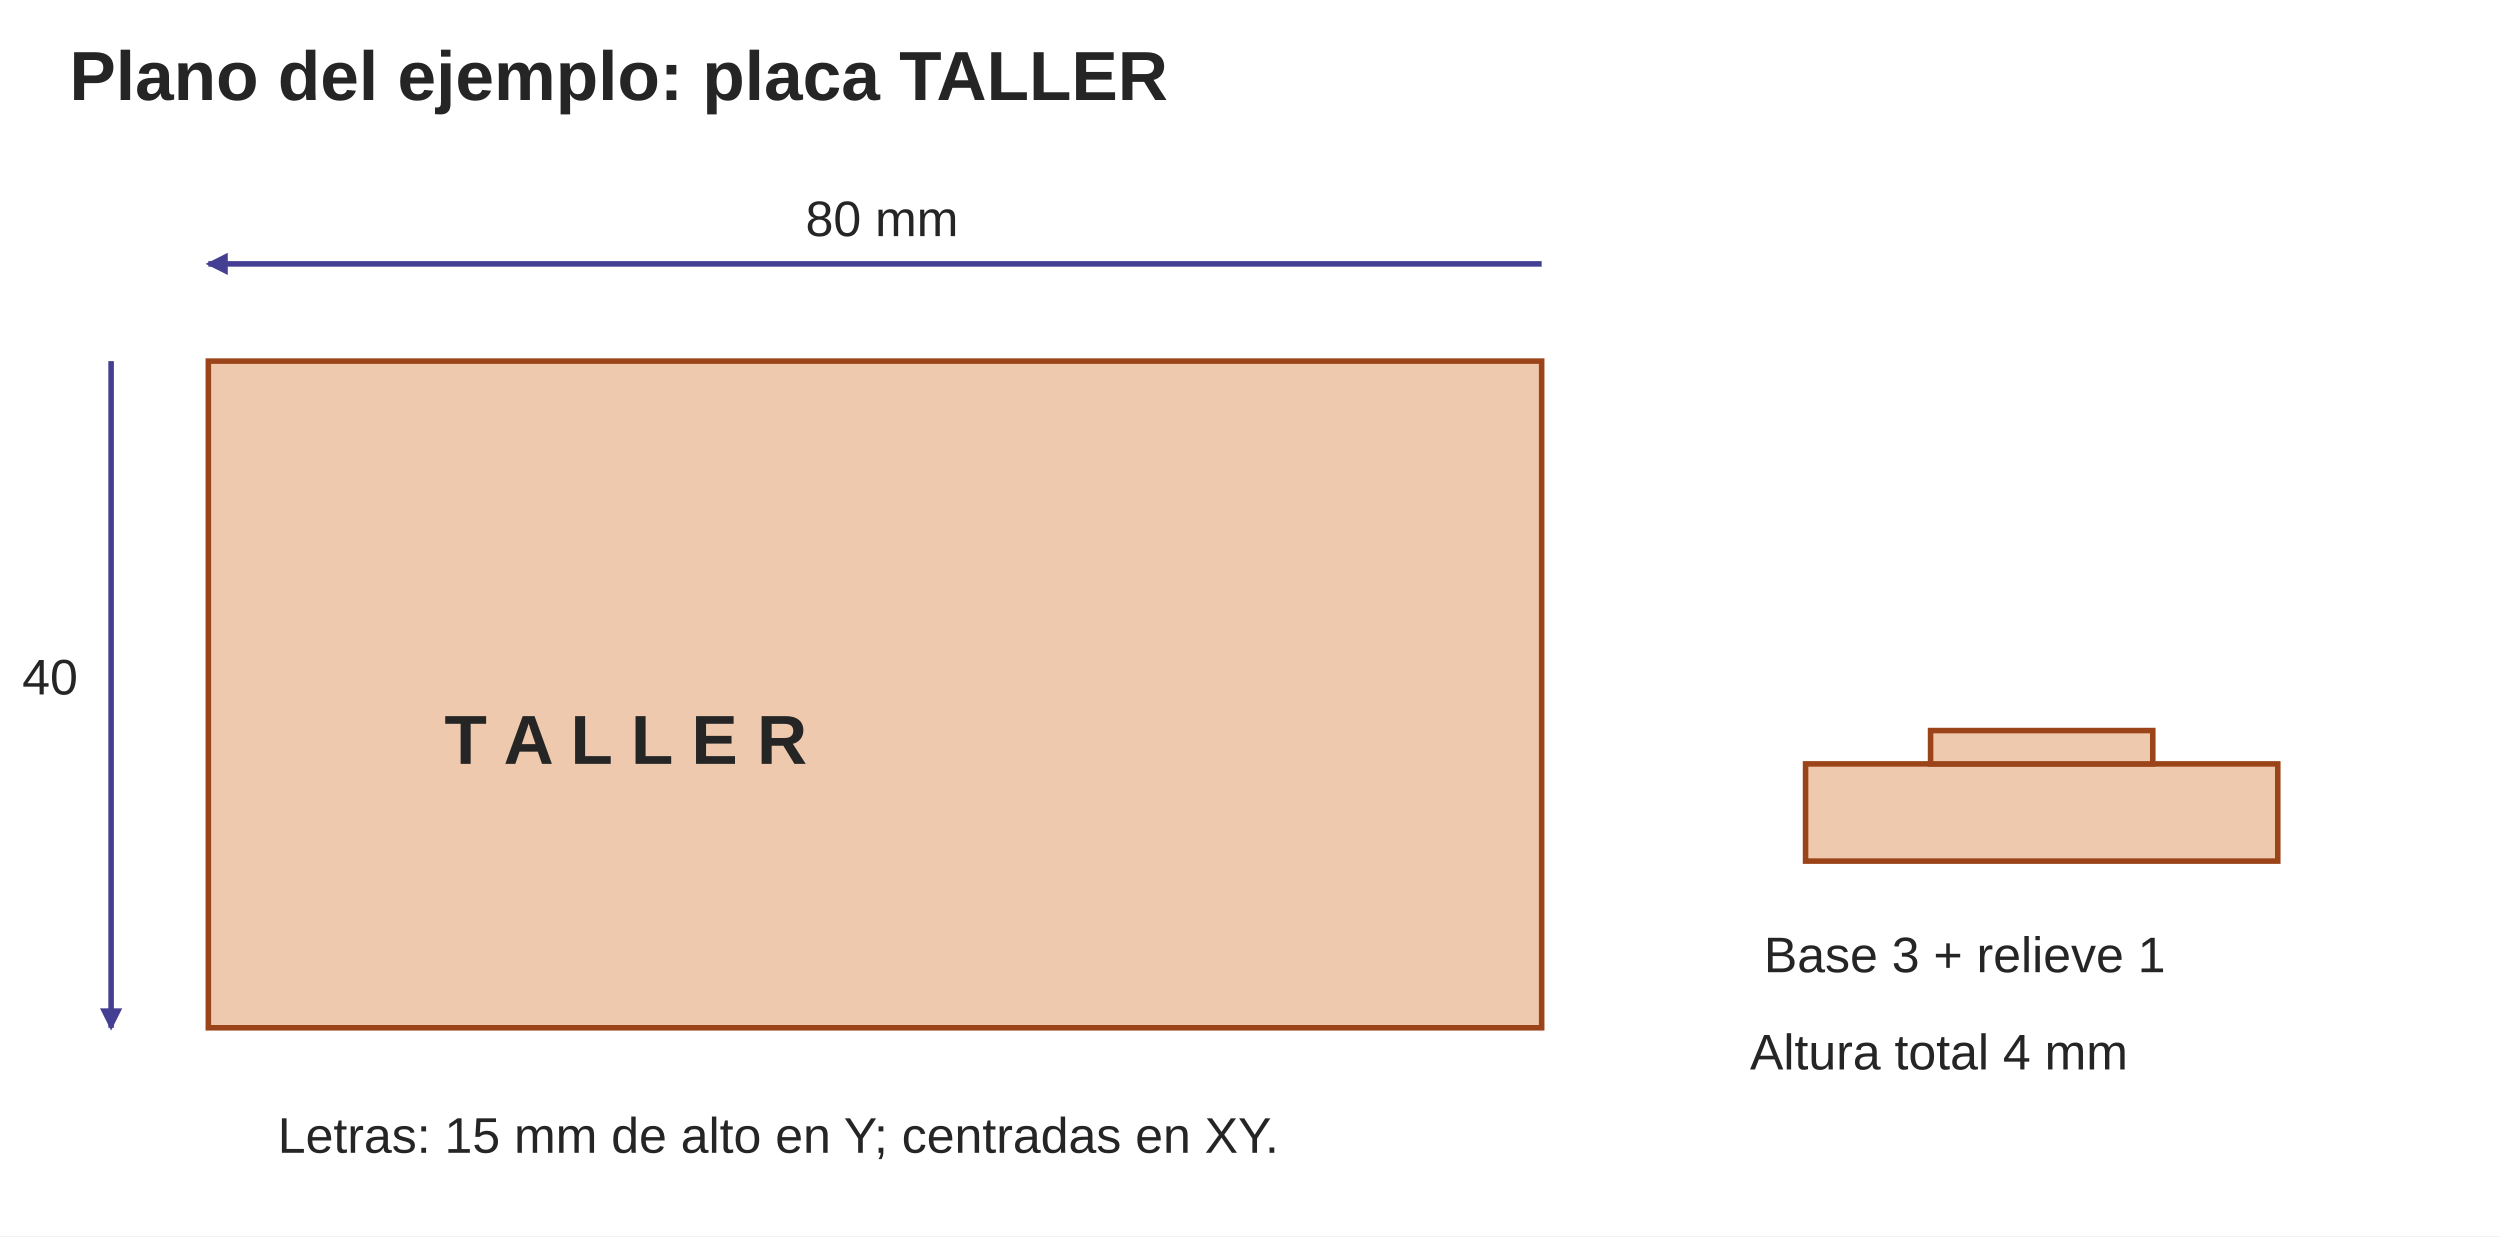
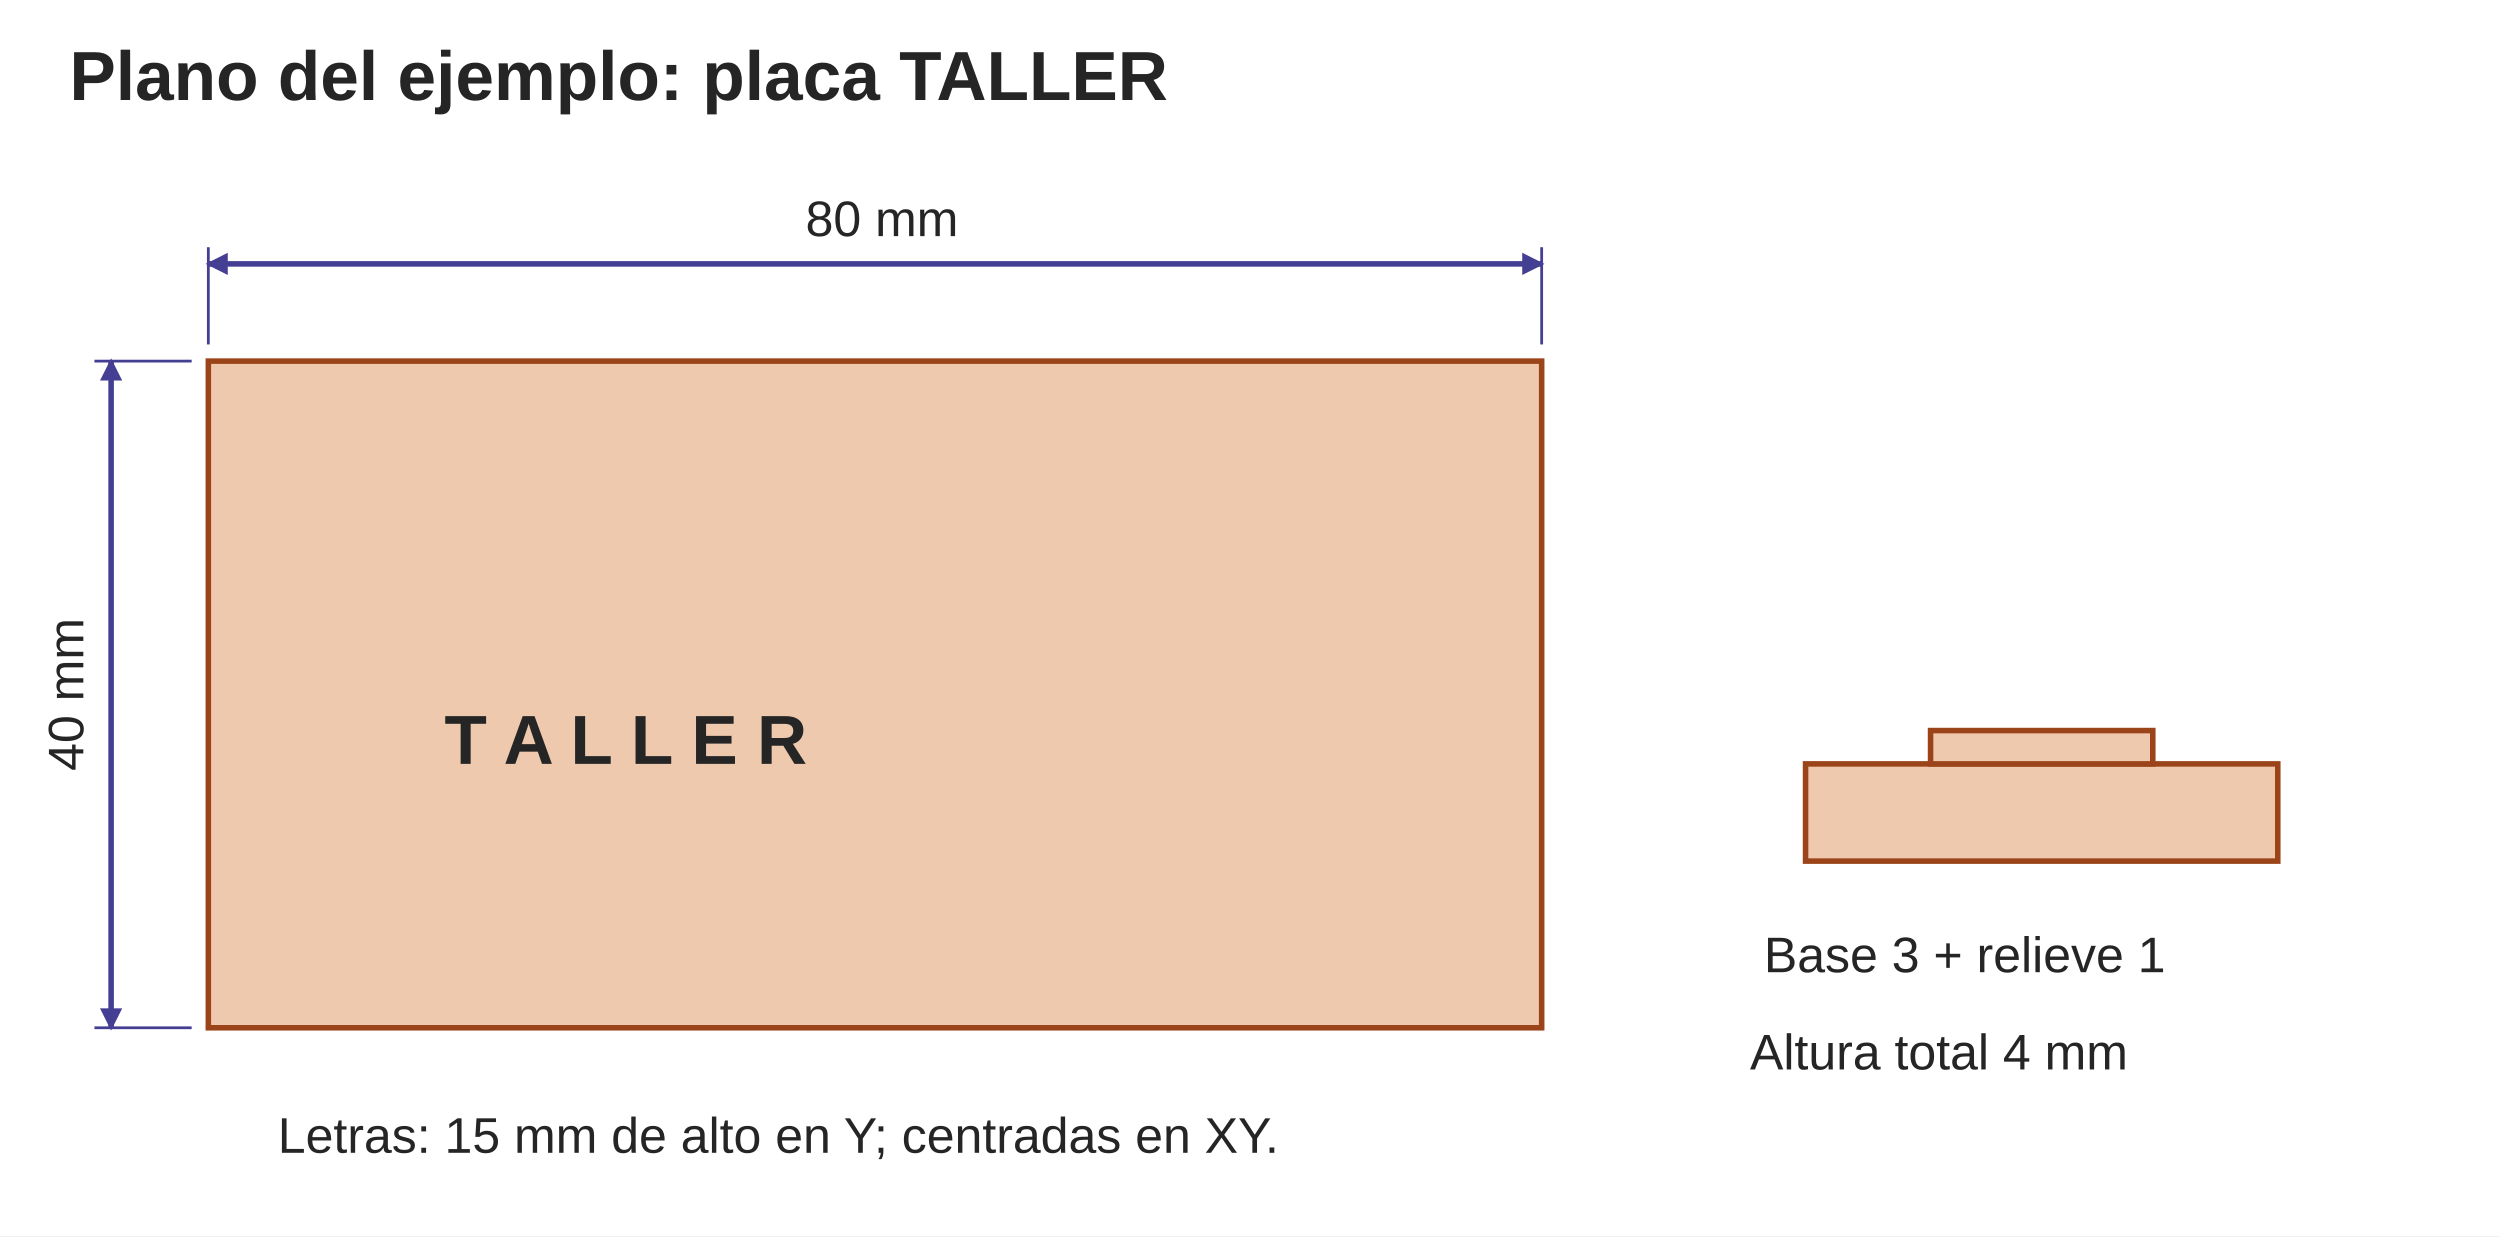
<svg xmlns="http://www.w3.org/2000/svg" width="900" height="445" viewBox="0 0 900 445" role="img">
  <defs>
    <marker id="arr" markerWidth="8" markerHeight="8" refX="7" refY="4" orient="auto-start-reverse" markerUnits="userSpaceOnUse">
      <path d="M0,0 L8,4 L0,8Z" fill="#453f93" />
    </marker>
    <pattern id="capas" width="8" height="10" patternUnits="userSpaceOnUse">
      <rect width="8" height="10" fill="#eec9ad" />
      <path d="M0 9H8" stroke="#9c4419" />
    </pattern>
  </defs>
  <style>text{font-family:Arial,sans-serif;fill:#252525;font-size:18px}.titulo{font-size:25px;font-weight:bold}.small{font-size:15px}.pieza{fill:#eec9ad;stroke:#9c4419;stroke-width:2}.hueco{fill:#e7f2fa;stroke:#367da5;stroke-width:2;stroke-dasharray:6 4}.cota{fill:none;stroke:#453f93;stroke-width:2;marker-start:url(#arr);marker-end:url(#arr)}.flecha{fill:none;stroke:#453f93;stroke-width:3;marker-end:url(#arr)}.mal{fill:#fde5e3;stroke:#a32929;stroke-width:2}</style>
  <rect width="100%" height="100%" fill="white" />
  <text x="25" y="36" class="titulo">Plano del ejemplo: placa TALLER</text>
  <rect x="75" y="130" width="480" height="240" class="pieza" />
  <text x="160" y="275" class="titulo">T A L L E R</text>
-   <path d="M75 95H555 M40 130V370" class="cota" />
+   <path d="M75 95H555" class="cota" />
+   <path d="M40 130V370" class="cota" />
+   <path d="M75 124V89 M555 124V89 M69 130H34 M69 370H34" stroke="#453f93" stroke-width="1" fill="none" />
  <text x="290" y="85" class="">80 mm</text>
-   <text x="8" y="250" class="">40</text>
+   <text text-anchor="middle" transform="translate(30 250) rotate(-90)">40 mm</text>
  <rect x="650" y="275" width="170" height="35" class="pieza" />
  <rect x="695" y="263" width="80" height="12" class="pieza" />
  <text x="635" y="350" class="">Base 3 + relieve 1</text>
  <text x="630" y="385" class="">Altura total 4 mm</text>
  <text x="100" y="415" class="">Letras: 15 mm de alto en Y; centradas en XY.</text>
</svg>
